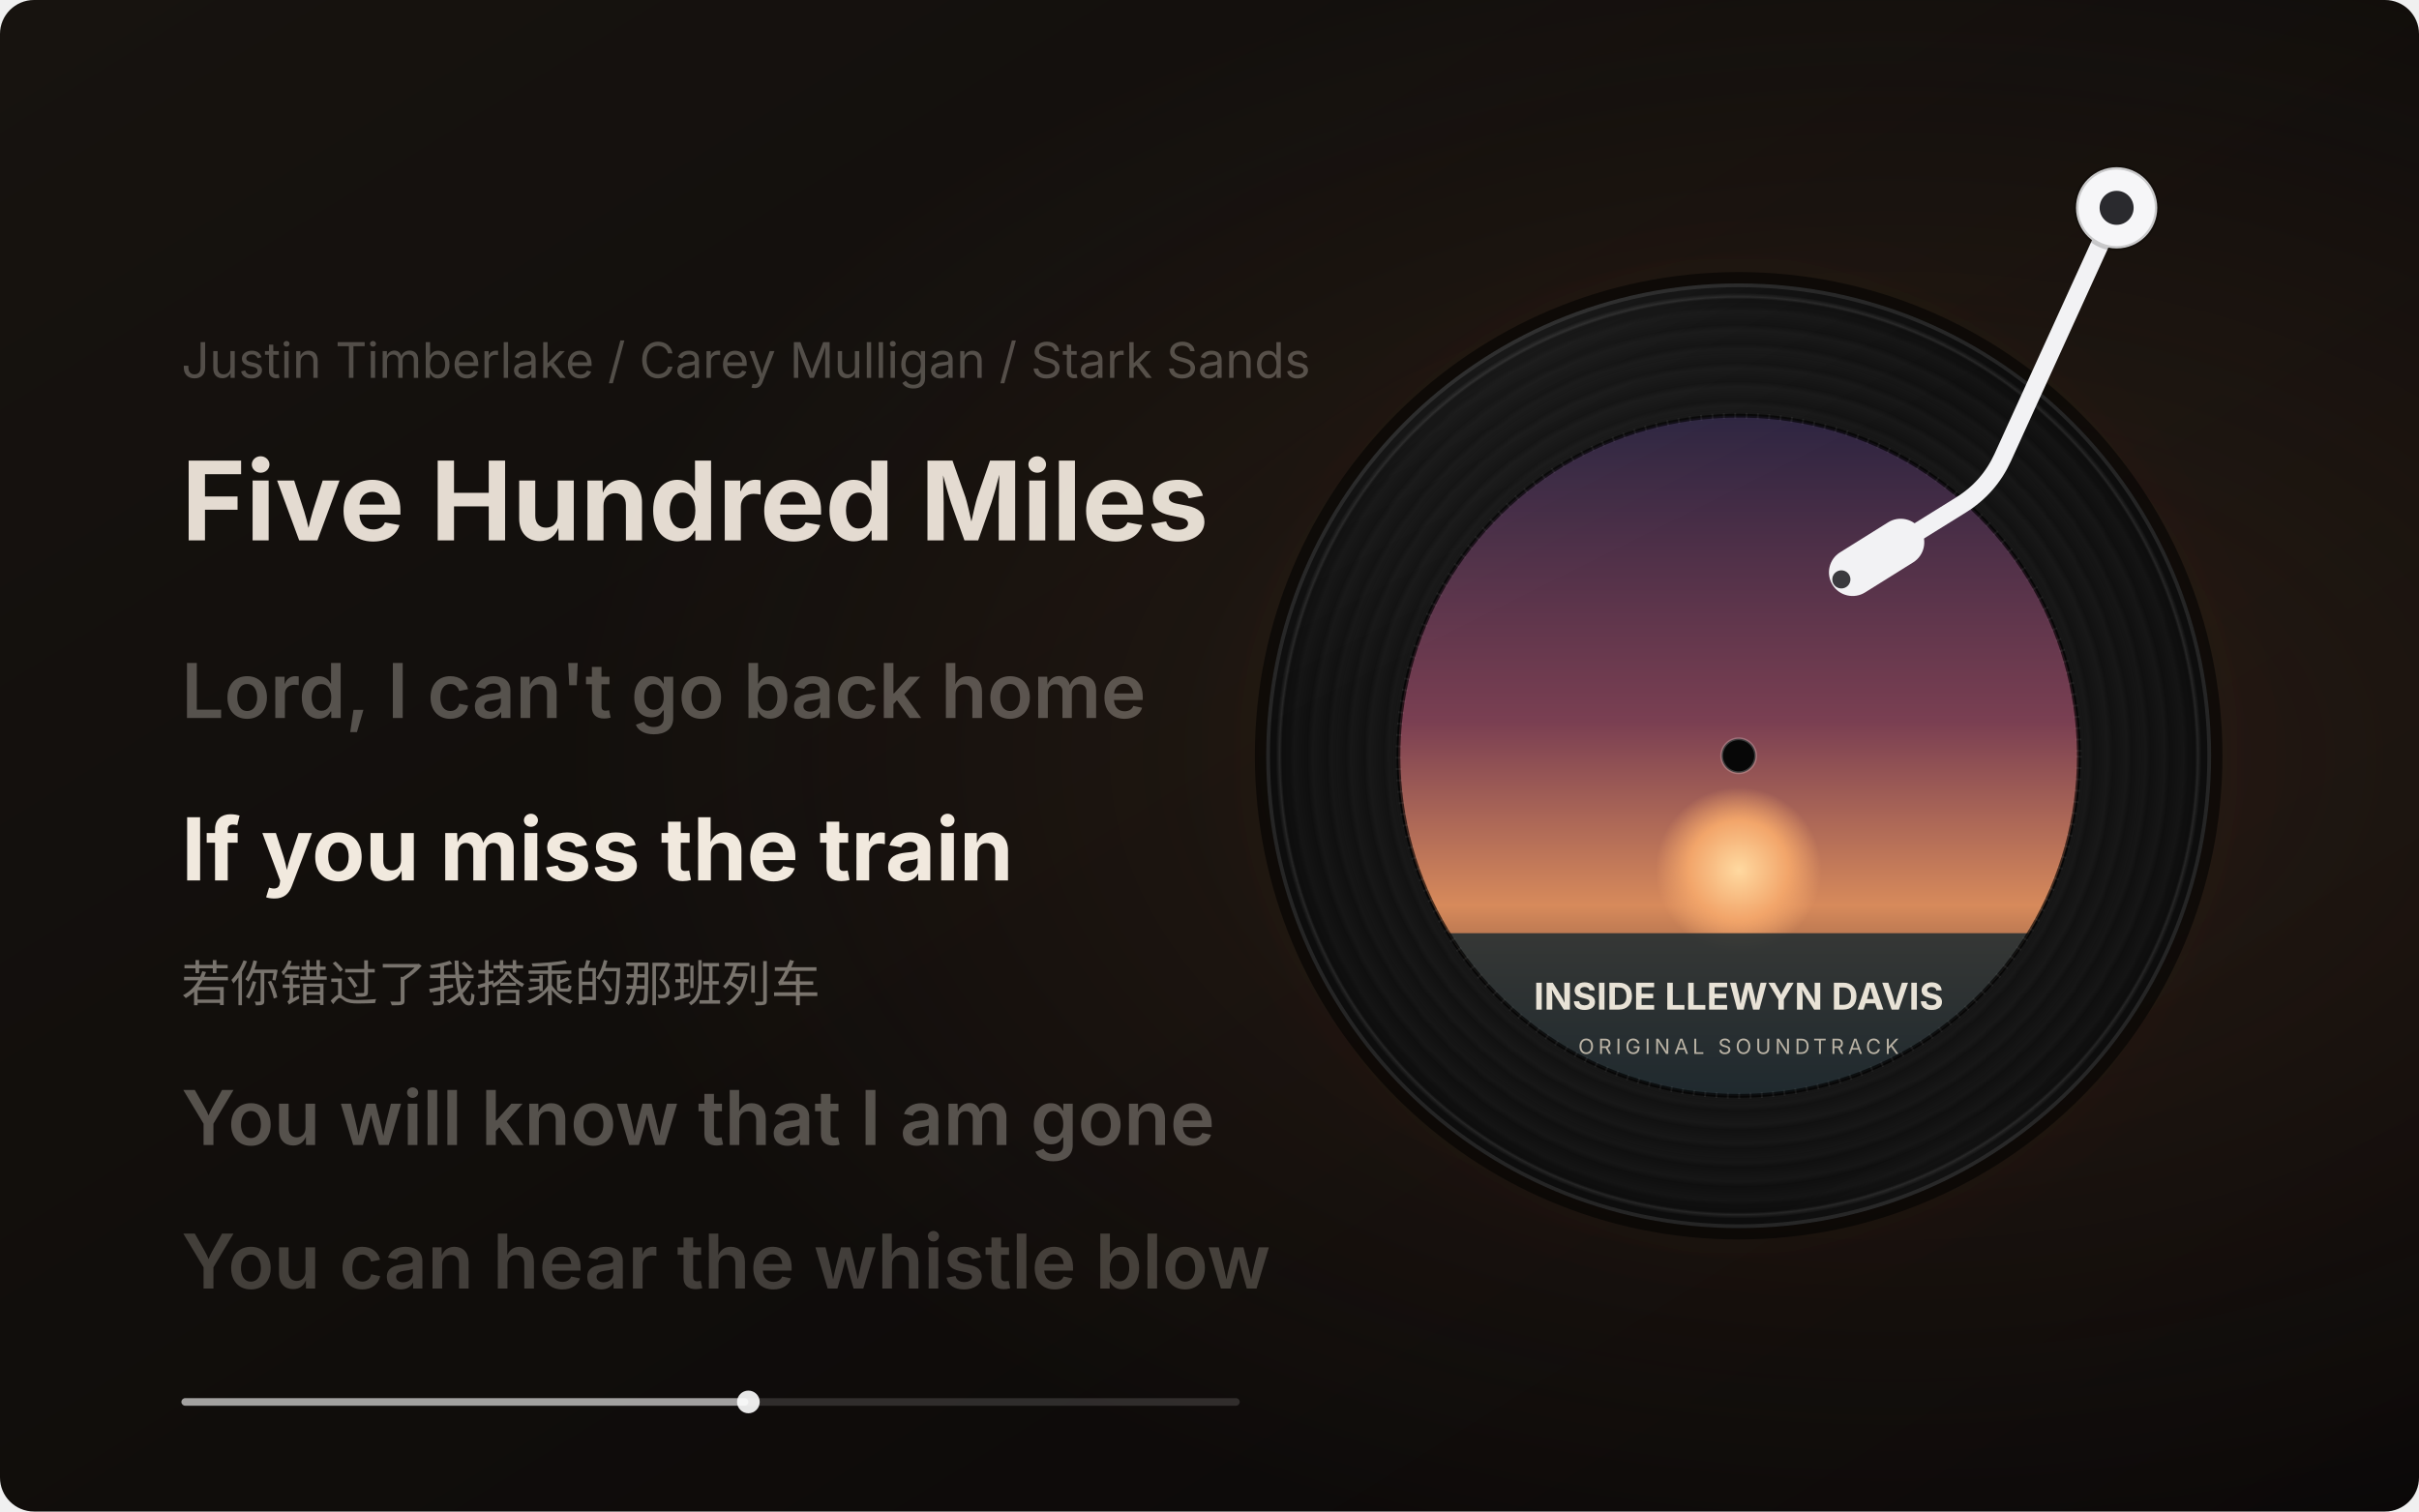
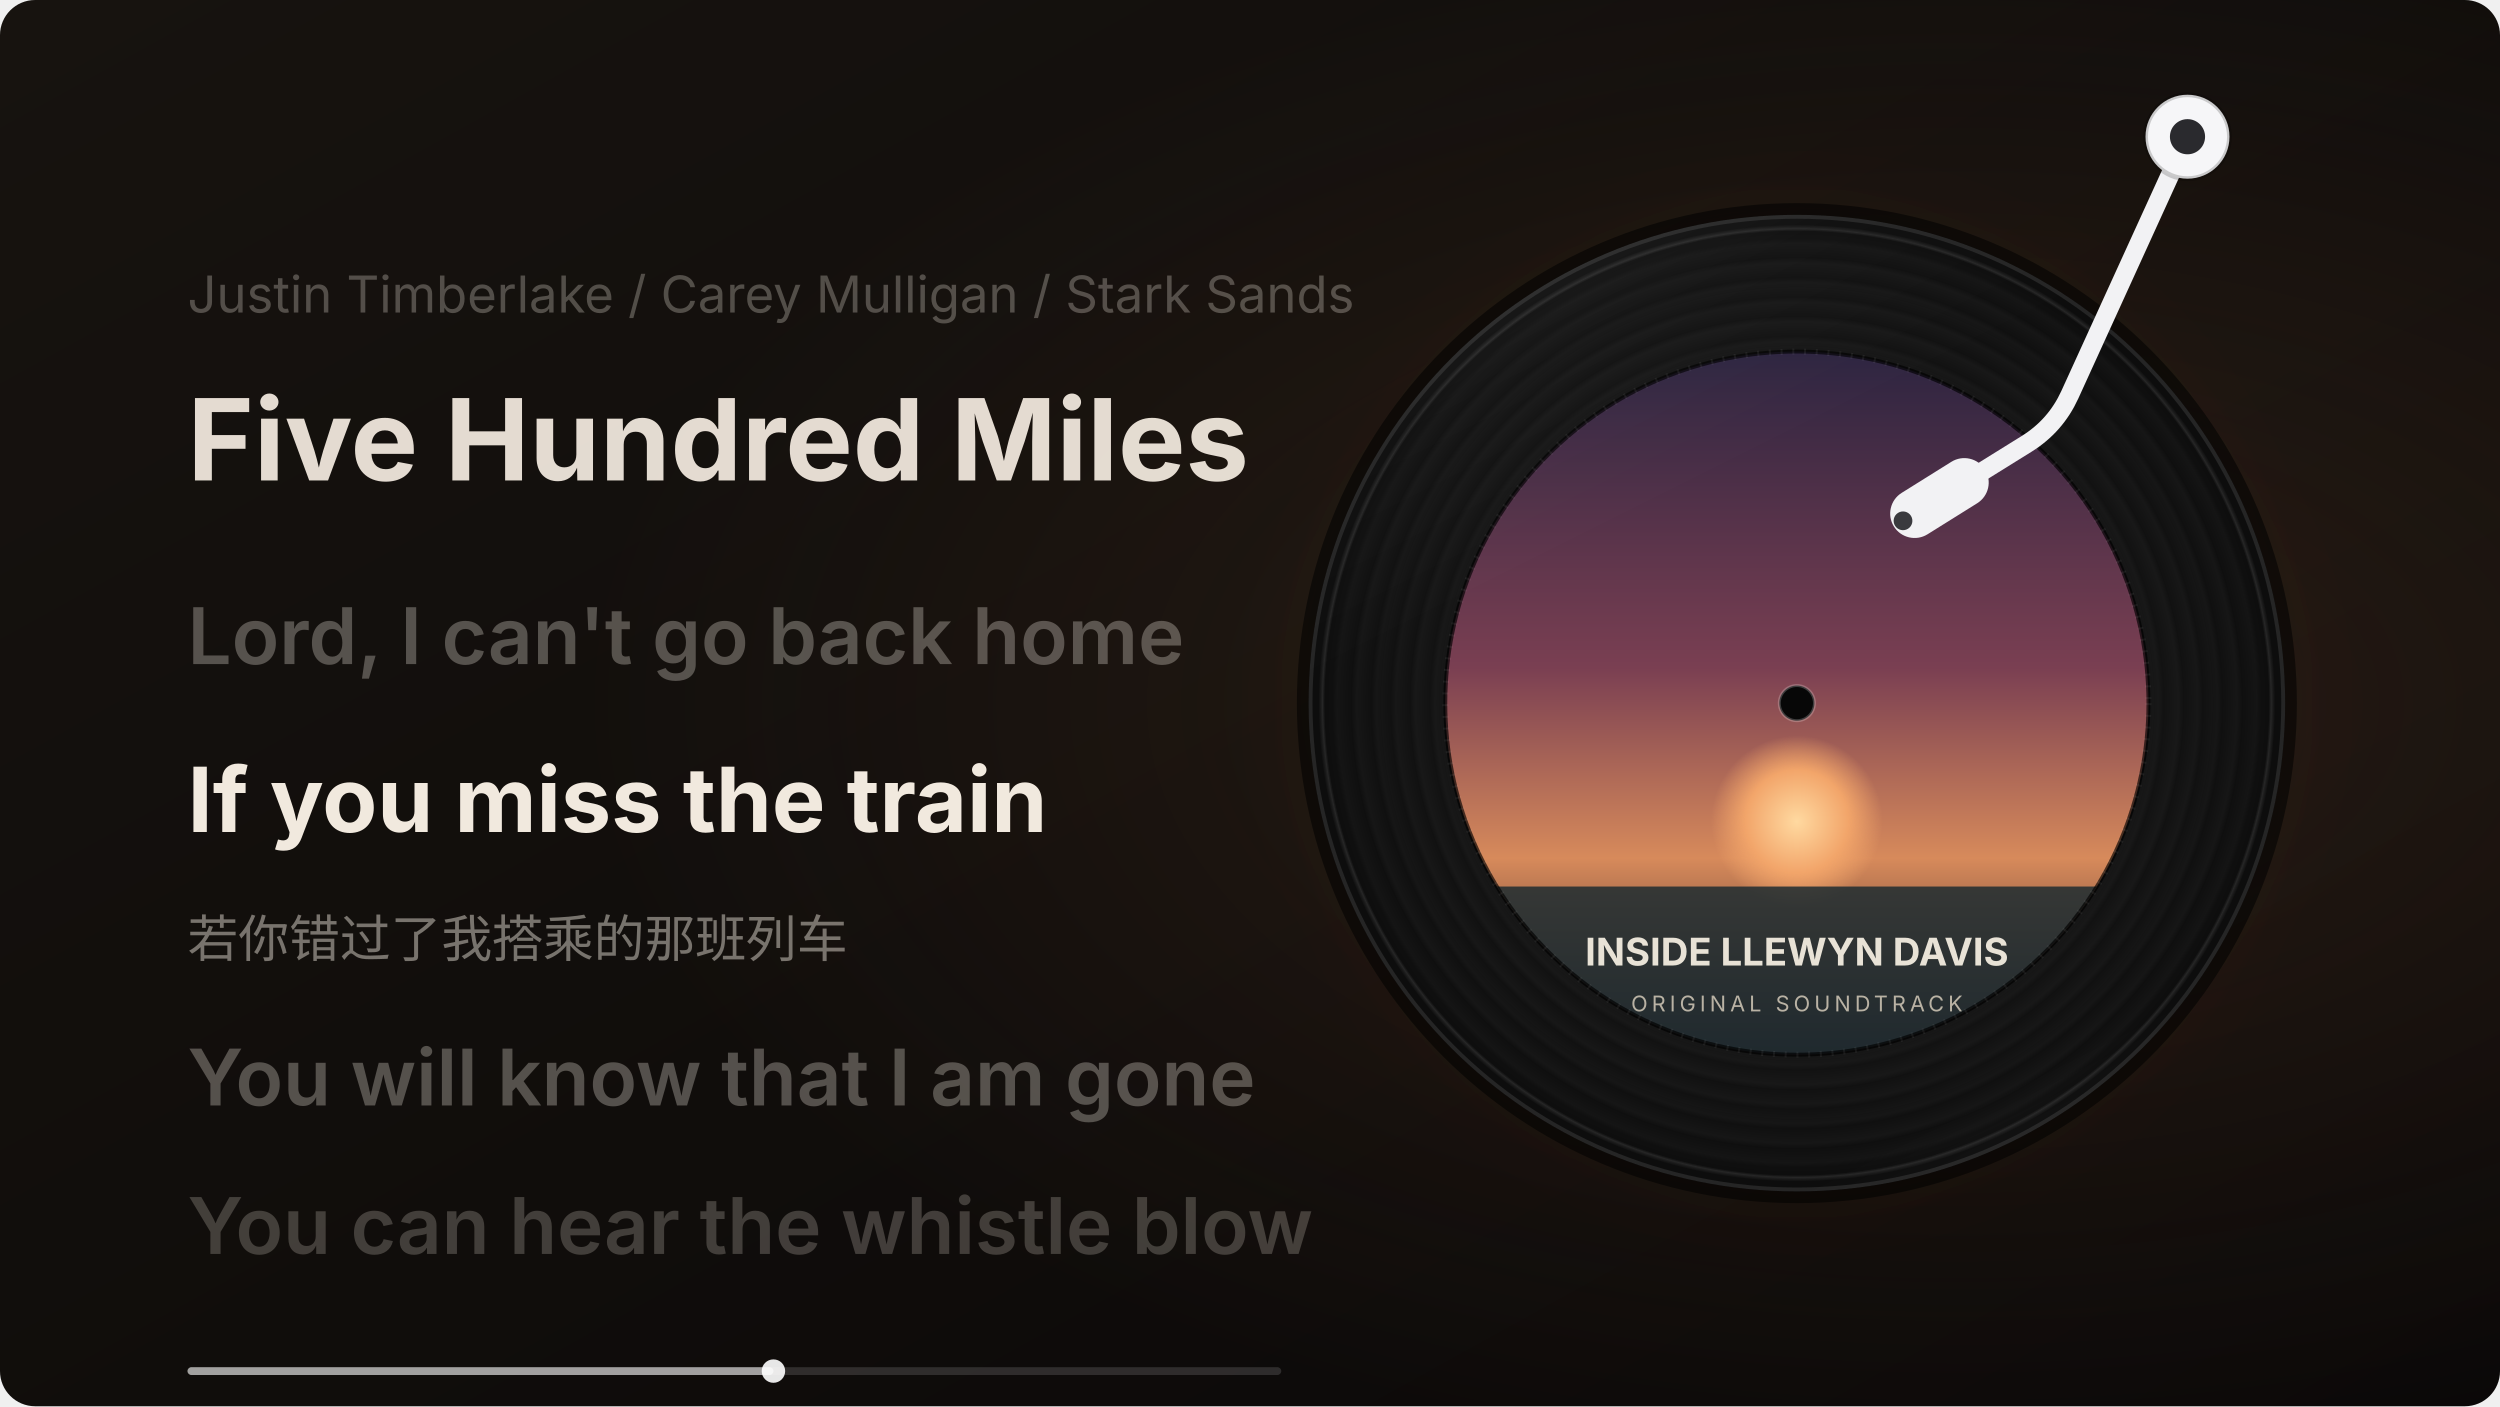
- <svg xmlns="http://www.w3.org/2000/svg" width="1280" height="800" viewBox="0 0 1280 800">
+ <svg xmlns="http://www.w3.org/2000/svg" width="1280" height="720" viewBox="0 40 1280 720">
  <defs>
    <linearGradient id="bg" x1="0" y1="0" x2="1" y2="1">
      <stop offset="0" stop-color="#17130f" />
      <stop offset="0.55" stop-color="#100d0b" />
      <stop offset="1" stop-color="#0a0808" />
    </linearGradient>
    <radialGradient id="bgGlow" cx="0.78" cy="0.5" r="0.55">
      <stop offset="0" stop-color="#8a5a3a" stop-opacity="0.20" />
      <stop offset="1" stop-color="#8a5a3a" stop-opacity="0" />
    </radialGradient>
    <radialGradient id="disc" cx="0.5" cy="0.5" r="0.5">
      <stop offset="0" stop-color="#262626" />
      <stop offset="0.3" stop-color="#1b1b1b" />
      <stop offset="0.7" stop-color="#121212" />
      <stop offset="1" stop-color="#0d0d0d" />
    </radialGradient>
    <radialGradient id="grooves" cx="0.5" cy="0.5" r="0.5">
      <stop offset="0.335" stop-color="#ffffff" stop-opacity="0" />
      <stop offset="0.34" stop-color="#ffffff" stop-opacity="0.030" />
      <stop offset="0.35" stop-color="#ffffff" stop-opacity="0.004" />
      <stop offset="0.38" stop-color="#ffffff" stop-opacity="0.028" />
      <stop offset="0.39" stop-color="#ffffff" stop-opacity="0.004" />
      <stop offset="0.42" stop-color="#ffffff" stop-opacity="0.028" />
      <stop offset="0.43" stop-color="#ffffff" stop-opacity="0.004" />
      <stop offset="0.46" stop-color="#ffffff" stop-opacity="0.028" />
      <stop offset="0.47" stop-color="#ffffff" stop-opacity="0.004" />
      <stop offset="0.50" stop-color="#ffffff" stop-opacity="0.028" />
      <stop offset="0.51" stop-color="#ffffff" stop-opacity="0.004" />
      <stop offset="0.54" stop-color="#ffffff" stop-opacity="0.028" />
      <stop offset="0.55" stop-color="#ffffff" stop-opacity="0.004" />
      <stop offset="0.58" stop-color="#ffffff" stop-opacity="0.028" />
      <stop offset="0.59" stop-color="#ffffff" stop-opacity="0.004" />
      <stop offset="0.62" stop-color="#ffffff" stop-opacity="0.028" />
      <stop offset="0.63" stop-color="#ffffff" stop-opacity="0.004" />
      <stop offset="0.66" stop-color="#ffffff" stop-opacity="0.028" />
      <stop offset="0.67" stop-color="#ffffff" stop-opacity="0.004" />
      <stop offset="0.70" stop-color="#ffffff" stop-opacity="0.028" />
      <stop offset="0.71" stop-color="#ffffff" stop-opacity="0.004" />
      <stop offset="0.74" stop-color="#ffffff" stop-opacity="0.028" />
      <stop offset="0.75" stop-color="#ffffff" stop-opacity="0.004" />
      <stop offset="0.78" stop-color="#ffffff" stop-opacity="0.028" />
      <stop offset="0.79" stop-color="#ffffff" stop-opacity="0.004" />
      <stop offset="0.82" stop-color="#ffffff" stop-opacity="0.028" />
      <stop offset="0.83" stop-color="#ffffff" stop-opacity="0.004" />
      <stop offset="0.86" stop-color="#ffffff" stop-opacity="0.028" />
      <stop offset="0.87" stop-color="#ffffff" stop-opacity="0.004" />
      <stop offset="0.90" stop-color="#ffffff" stop-opacity="0.028" />
      <stop offset="0.91" stop-color="#ffffff" stop-opacity="0.004" />
      <stop offset="0.94" stop-color="#ffffff" stop-opacity="0.026" />
      <stop offset="0.95" stop-color="#ffffff" stop-opacity="0.004" />
      <stop offset="0.965" stop-color="#ffffff" stop-opacity="0" />
      <stop offset="0.97" stop-color="#ffffff" stop-opacity="0.10" />
      <stop offset="0.978" stop-color="#ffffff" stop-opacity="0" />
      <stop offset="1" stop-color="#ffffff" stop-opacity="0" />
    </radialGradient>
    <linearGradient id="sheen" x1="0.1" y1="0" x2="0.6" y2="1">
      <stop offset="0.0" stop-color="#ffffff" stop-opacity="0.10" />
      <stop offset="0.18" stop-color="#ffffff" stop-opacity="0.02" />
      <stop offset="0.35" stop-color="#ffffff" stop-opacity="0" />
    </linearGradient>
    <linearGradient id="sheen2" x1="0.9" y1="1" x2="0.5" y2="0.2">
      <stop offset="0.0" stop-color="#ffffff" stop-opacity="0.06" />
      <stop offset="0.2" stop-color="#ffffff" stop-opacity="0" />
    </linearGradient>
    <linearGradient id="coverSky" x1="0" y1="0" x2="0" y2="1">
      <stop offset="0" stop-color="#2c2440" />
      <stop offset="0.45" stop-color="#7a3f52" />
      <stop offset="0.72" stop-color="#d78a5b" />
      <stop offset="1" stop-color="#2a1c22" />
    </linearGradient>
    <radialGradient id="coverSun" cx="0.5" cy="0.62" r="0.28">
      <stop offset="0" stop-color="#ffd9a0" />
      <stop offset="0.6" stop-color="#f2a56a" />
      <stop offset="1" stop-color="#f2a56a" stop-opacity="0" />
    </radialGradient>
    <linearGradient id="rod" x1="1" y1="0" x2="0" y2="1">
      <stop offset="0" stop-color="#9a9aa0" />
      <stop offset="1" stop-color="#5c5c62" />
    </linearGradient>
    <radialGradient id="pivot" cx="0.35" cy="0.3" r="1">
      <stop offset="0" stop-color="#d8d8dc" />
      <stop offset="1" stop-color="#55555b" />
    </radialGradient>
    <radialGradient id="weight" cx="0.35" cy="0.3" r="1">
      <stop offset="0" stop-color="#6e6e74" />
      <stop offset="1" stop-color="#333338" />
    </radialGradient>
    <radialGradient id="coverHalo" cx="0.5" cy="0.5" r="0.5">
      <stop offset="0" stop-color="#c8773f" stop-opacity="0.55" />
      <stop offset="0.42" stop-color="#c8773f" stop-opacity="0.32" />
      <stop offset="0.62" stop-color="#c8773f" stop-opacity="0.12" />
      <stop offset="0.8" stop-color="#c8773f" stop-opacity="0" />
    </radialGradient>
    <filter id="soften" x="-60%" y="-60%" width="220%" height="220%">
      <feGaussianBlur stdDeviation="38" />
    </filter>
    <clipPath id="discClip">
      <circle cx="920" cy="400" r="250" />
    </clipPath>
    <clipPath id="labelClip">
      <circle cx="920" cy="400" r="180" />
    </clipPath>
    <clipPath id="pageClip">
-       <rect x="0" y="0" width="1280" height="800" rx="18" />
+       <rect x="0" y="40" width="1280" height="720" rx="18" />
    </clipPath>
  </defs>
  <g clip-path="url(#pageClip)">
-     <rect width="1280" height="800" fill="url(#bg)" />
-     <rect width="1280" height="800" fill="url(#bgGlow)" />
+     <rect x="0" y="40" width="1280" height="720" fill="url(#bg)" />
+     <rect x="0" y="40" width="1280" height="720" fill="url(#bgGlow)" />
    <g font-family="-apple-system,'PingFang SC',sans-serif" fill="#f5ede2">
      <text x="96" y="200" font-size="26" fill-opacity="0.28">Justin Timberlake / Carey Mulligan / Stark Sands</text>
      <text x="96" y="286" font-size="58" font-weight="700" fill-opacity="0.92">Five Hundred Miles</text>
      <text x="96" y="380" font-size="40" font-weight="600" fill-opacity="0.30">Lord, I can't go back home</text>
      <text x="96" y="466" font-size="46" font-weight="700" fill-opacity="0.98">If you miss the train</text>
      <text x="96" y="530" font-size="26" fill-opacity="0.45">若你错过了我搭乘的那班列车</text>
      <text x="96" y="606" font-size="40" font-weight="600" fill-opacity="0.30">You will know that I am gone</text>
      <text x="96" y="682" font-size="40" font-weight="600" fill-opacity="0.22">You can hear the whistle blow</text>
      <rect x="96" y="740" width="560" height="4" rx="2" fill="#ffffff" fill-opacity="0.14" />
      <rect x="96" y="740" width="300" height="4" rx="2" fill="#ffffff" fill-opacity="0.55" />
      <circle cx="396" cy="742" r="6" fill="#ffffff" fill-opacity="0.9" />
    </g>
    <circle cx="920" cy="400" r="297" fill="url(#coverHalo)" filter="url(#soften)" />
    <circle cx="920" cy="400" r="250" fill="#000000" opacity="0.5" />
    <circle cx="920" cy="400" r="252" fill="none" stroke="#000000" stroke-opacity="0.55" stroke-width="8" />
    <g clip-path="url(#discClip)">
      <circle cx="920" cy="400" r="250" fill="url(#disc)" />
      <circle cx="920" cy="400" r="250" fill="url(#grooves)" />
      <g clip-path="url(#labelClip)">
        <g transform="translate(920 400) scale(1.3043) translate(-920 -400)">
          <rect x="782" y="262" width="276" height="276" fill="url(#coverSky)" />
          <circle cx="920" cy="432" r="60" fill="url(#coverSun)" />
          <rect x="782" y="472" width="276" height="66" fill="#1d2b30" opacity="0.85" />
          <text x="920" y="503" text-anchor="middle" font-family="-apple-system,'PingFang SC',sans-serif" font-size="15" font-weight="700" fill="#e8e2d6">INSIDE LLEWYN DAVIS</text>
          <text x="920" y="521" text-anchor="middle" font-family="-apple-system,sans-serif" font-size="8.5" letter-spacing="1.6" fill="#b9b2a4">ORIGINAL SOUNDTRACK</text>
        </g>
      </g>
      <circle cx="920" cy="400" r="180" fill="none" stroke="#000000" stroke-opacity="0.65" stroke-width="2" />
      <circle cx="920" cy="400" r="180" fill="none" stroke="#ffffff" stroke-opacity="0.06" stroke-width="3" stroke-dasharray="1 5" />
      <circle cx="920" cy="400" r="250" fill="url(#sheen)" />
      <circle cx="920" cy="400" r="250" fill="url(#sheen2)" />
      <circle cx="920" cy="400" r="9" fill="#070707" stroke="#ffffff" stroke-opacity="0.22" stroke-width="1.5" />
      <circle cx="920" cy="400" r="249" fill="none" stroke="#ffffff" stroke-opacity="0.10" stroke-width="2" />
    </g>
    <g>
      <path d="M 1120 110 L 1059.75 242.1 Q 1052.5 258 1037.65 267.25 L 993 295" fill="none" stroke="#f2f2f4" stroke-width="9.5" stroke-linecap="round" stroke-linejoin="round" />
      <g transform="rotate(148 993 295)">
        <rect x="965.5" y="282.5" width="55" height="25" rx="12.5" fill="#f2f2f4" />
        <circle cx="1015" cy="295" r="4.8" fill="#3a3a3e" />
      </g>
      <circle cx="1120" cy="110" r="21.5" fill="#f6f6f8" />
      <circle cx="1120" cy="110" r="9" fill="#2a2a2e" />
      <circle cx="1120" cy="110" r="21.5" fill="none" stroke="rgba(0,0,0,0.18)" stroke-width="2.5" />
    </g>
  </g>
</svg>
